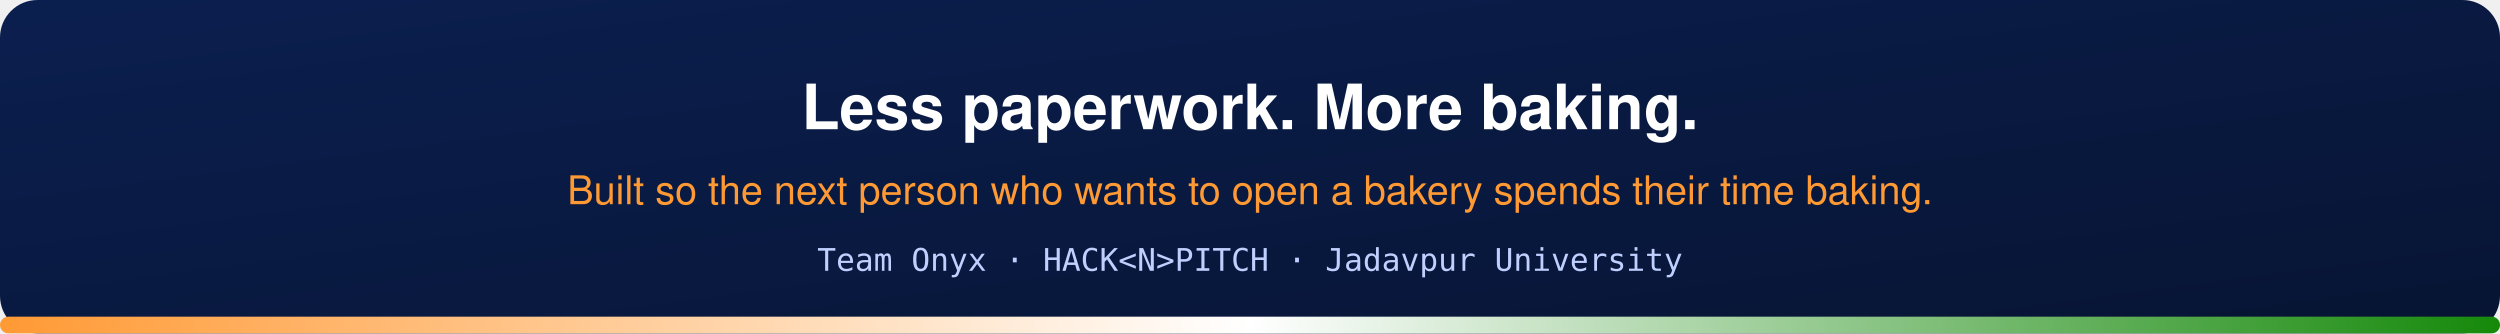
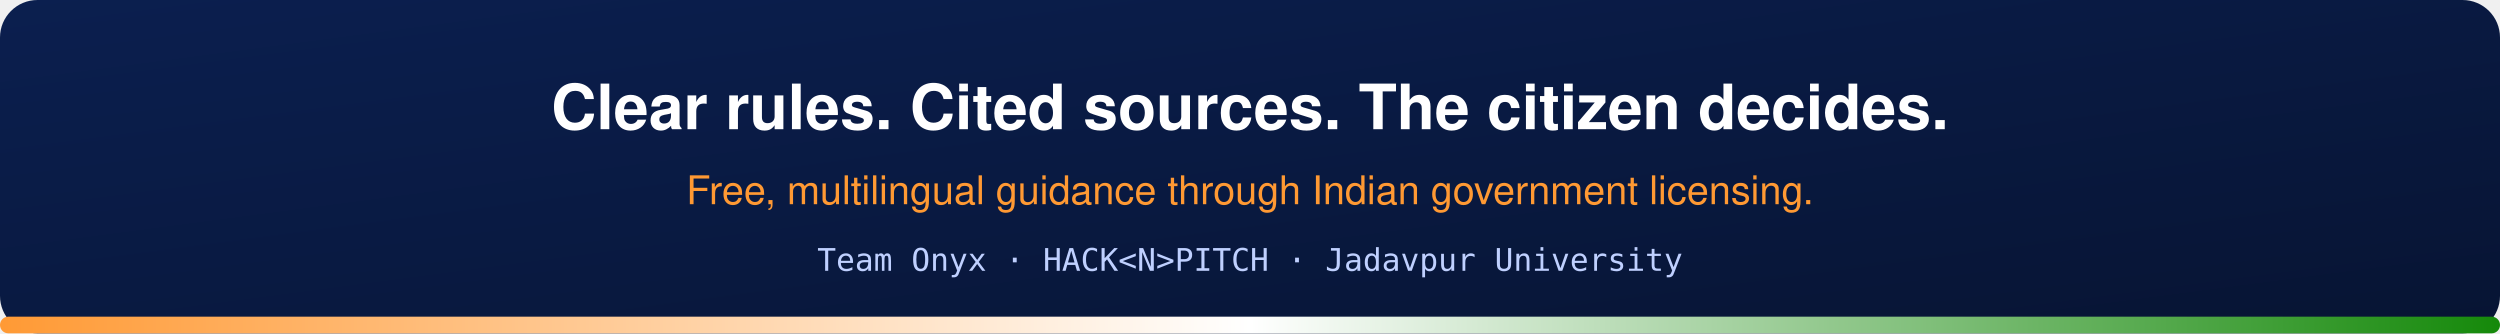
<svg xmlns="http://www.w3.org/2000/svg" viewBox="0 0 1200 160" width="1200" height="160" role="img" aria-labelledby="t">
  <defs>
    <linearGradient id="bg" x1="0" y1="0" x2="1" y2="1">
      <stop offset="0" stop-color="#0B1F4F" />
      <stop offset="1" stop-color="#071433" />
    </linearGradient>
    <linearGradient id="tri" x1="0" y1="0" x2="1" y2="0">
      <stop offset="0" stop-color="#FF9933" />
      <stop offset="0.5" stop-color="#FFFFFF" />
      <stop offset="1" stop-color="#138808" />
    </linearGradient>
  </defs>
  <rect width="1200" height="160" rx="18" fill="url(#bg)" />
  <rect x="0" y="152" width="1200" height="8" rx="4" fill="url(#tri)" />
-   <text x="600" y="62" text-anchor="middle" font-family="Segoe UI, Helvetica, Arial, sans-serif" font-size="30" font-weight="700" fill="#FFFFFF">Less paperwork. More baking.</text>
-   <text x="600" y="98" text-anchor="middle" font-family="Segoe UI, Helvetica, Arial, sans-serif" font-size="19" fill="#FF9933">Built so the next person who wants to open a bakery spends their time baking.</text>
+   <text x="600" y="62" text-anchor="middle" font-family="Segoe UI, Helvetica, Arial, sans-serif" font-size="30" font-weight="700" fill="#FFFFFF">Clear rules. Cited sources. The citizen decides.</text>
+   <text x="600" y="98" text-anchor="middle" font-family="Segoe UI, Helvetica, Arial, sans-serif" font-size="19" fill="#FF9933">Free, multilingual guidance through Indian government licensing.</text>
  <text x="600" y="130" text-anchor="middle" font-family="Consolas, Menlo, monospace" font-size="15" fill="#BFD0FF">Team Onyx  ·  HACK&lt;N&gt;PITCH  ·  Jadavpur University</text>
</svg>
